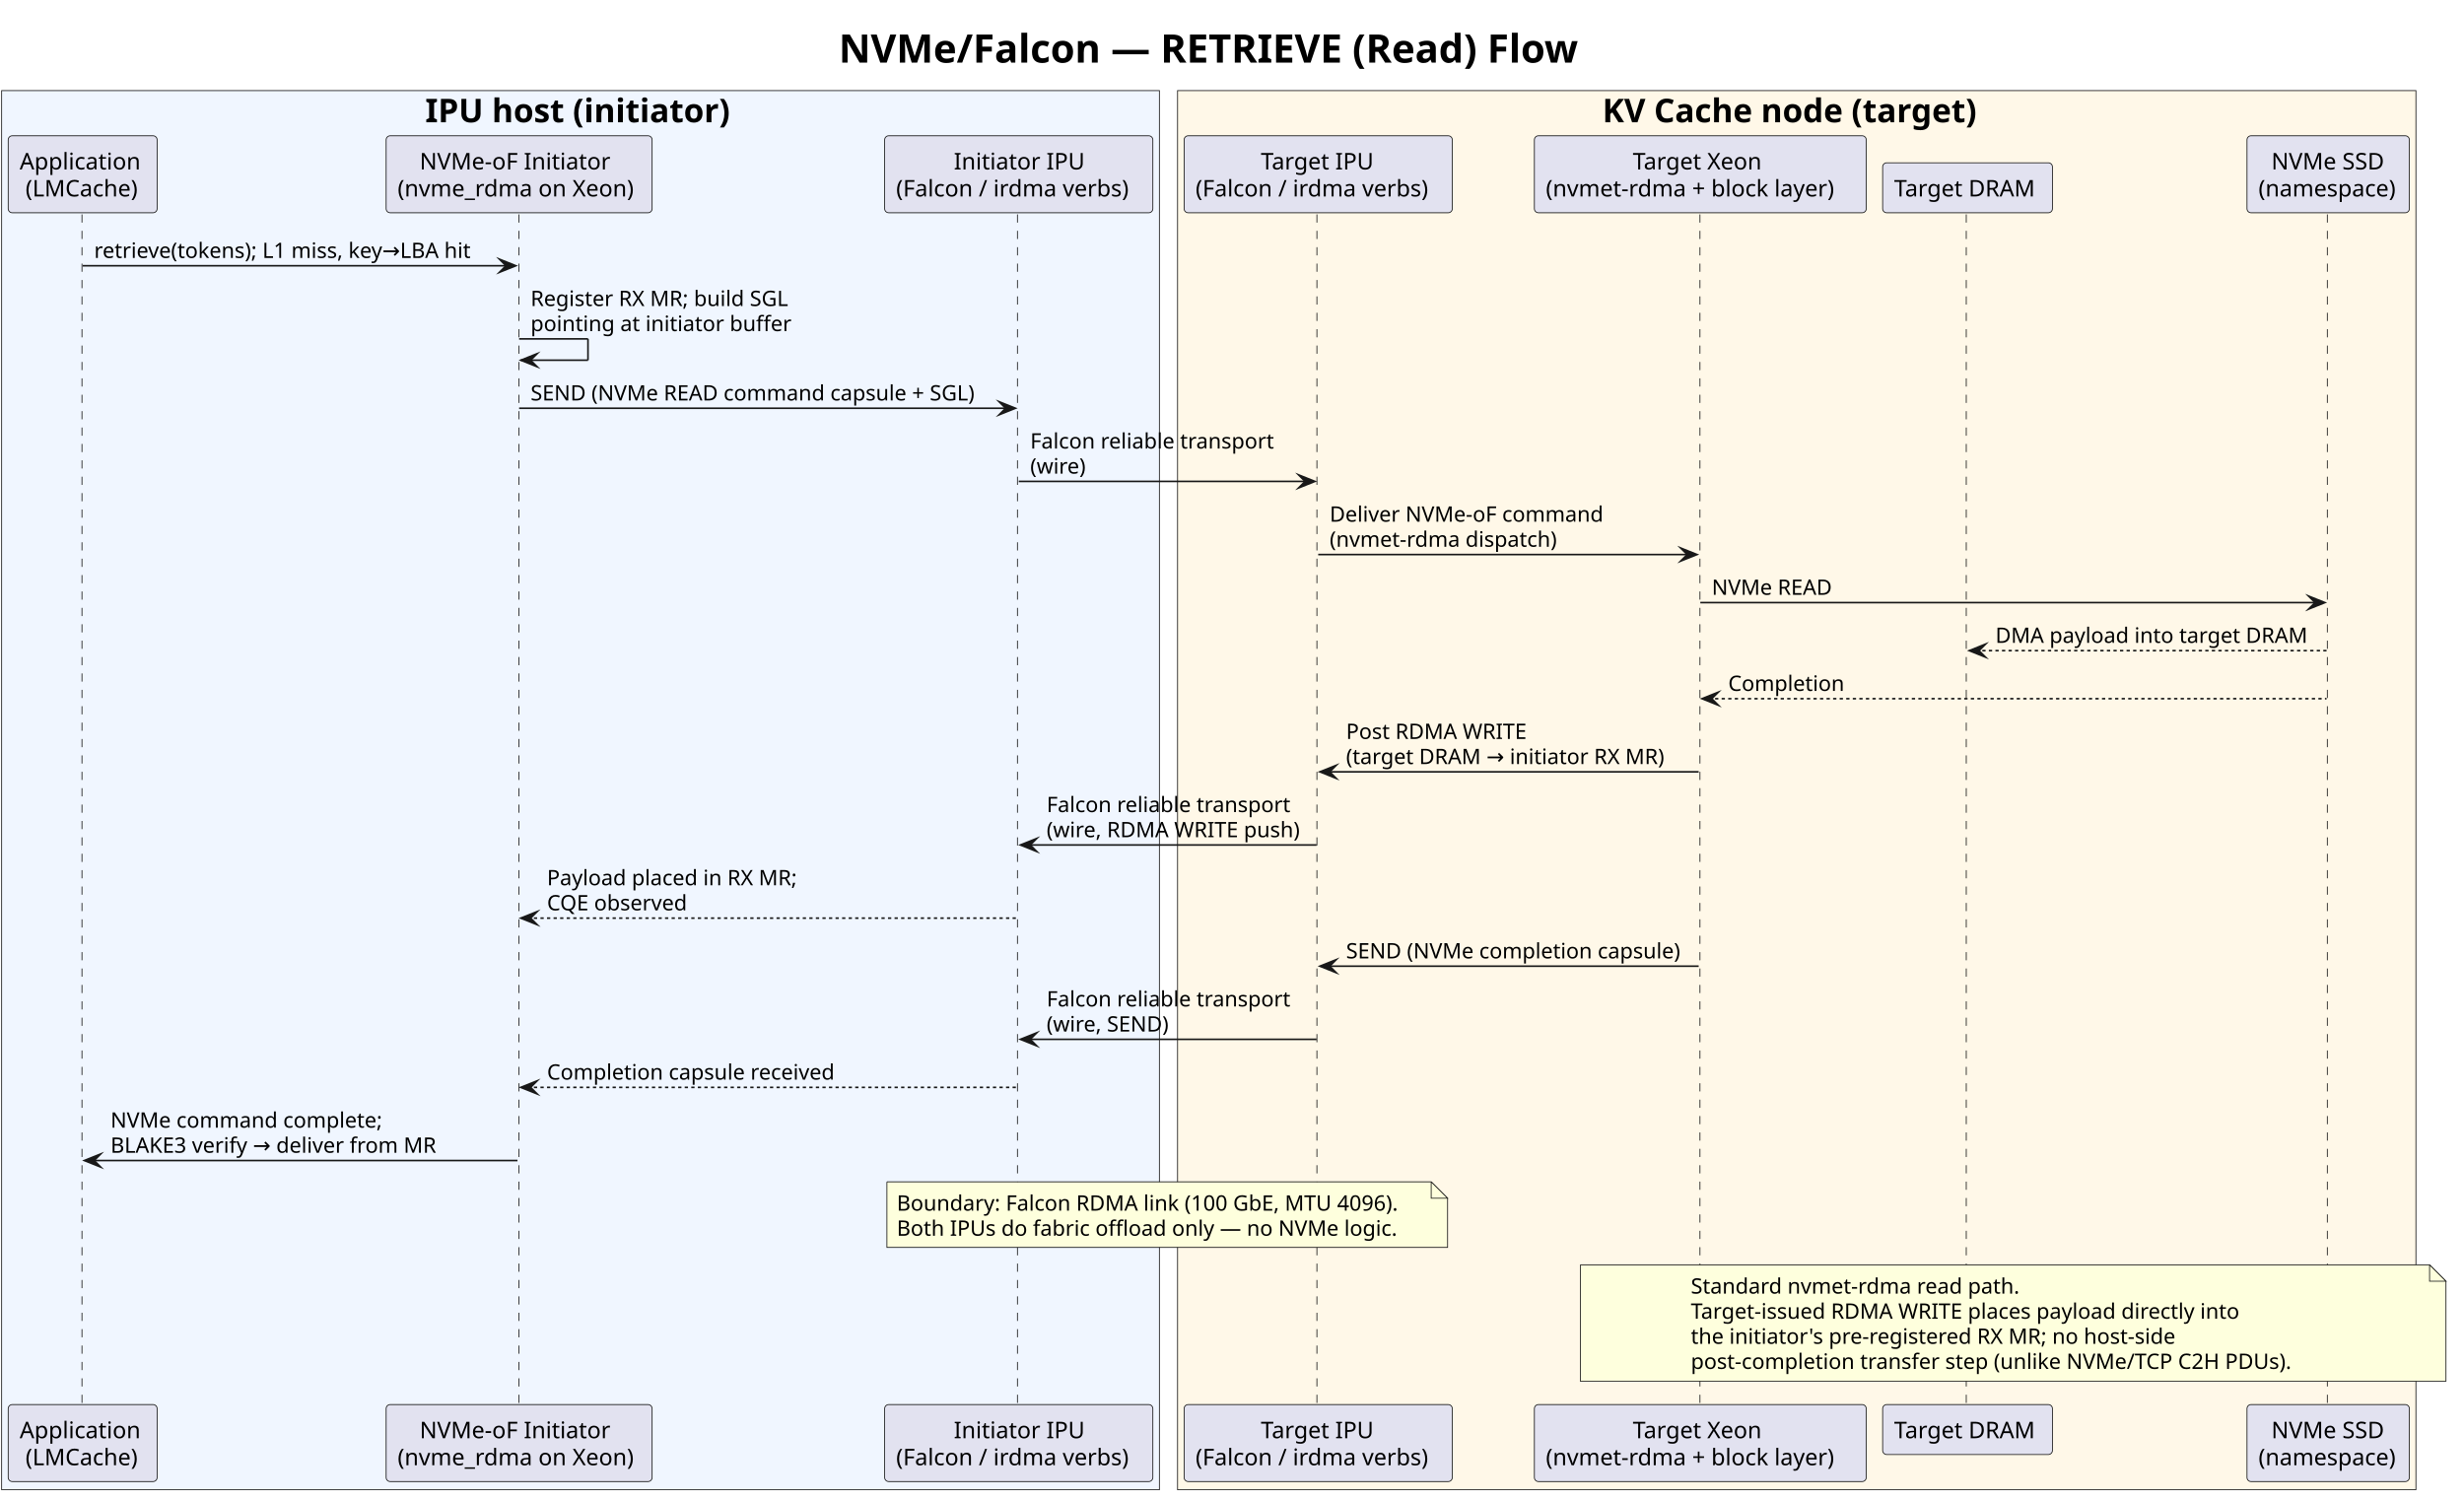
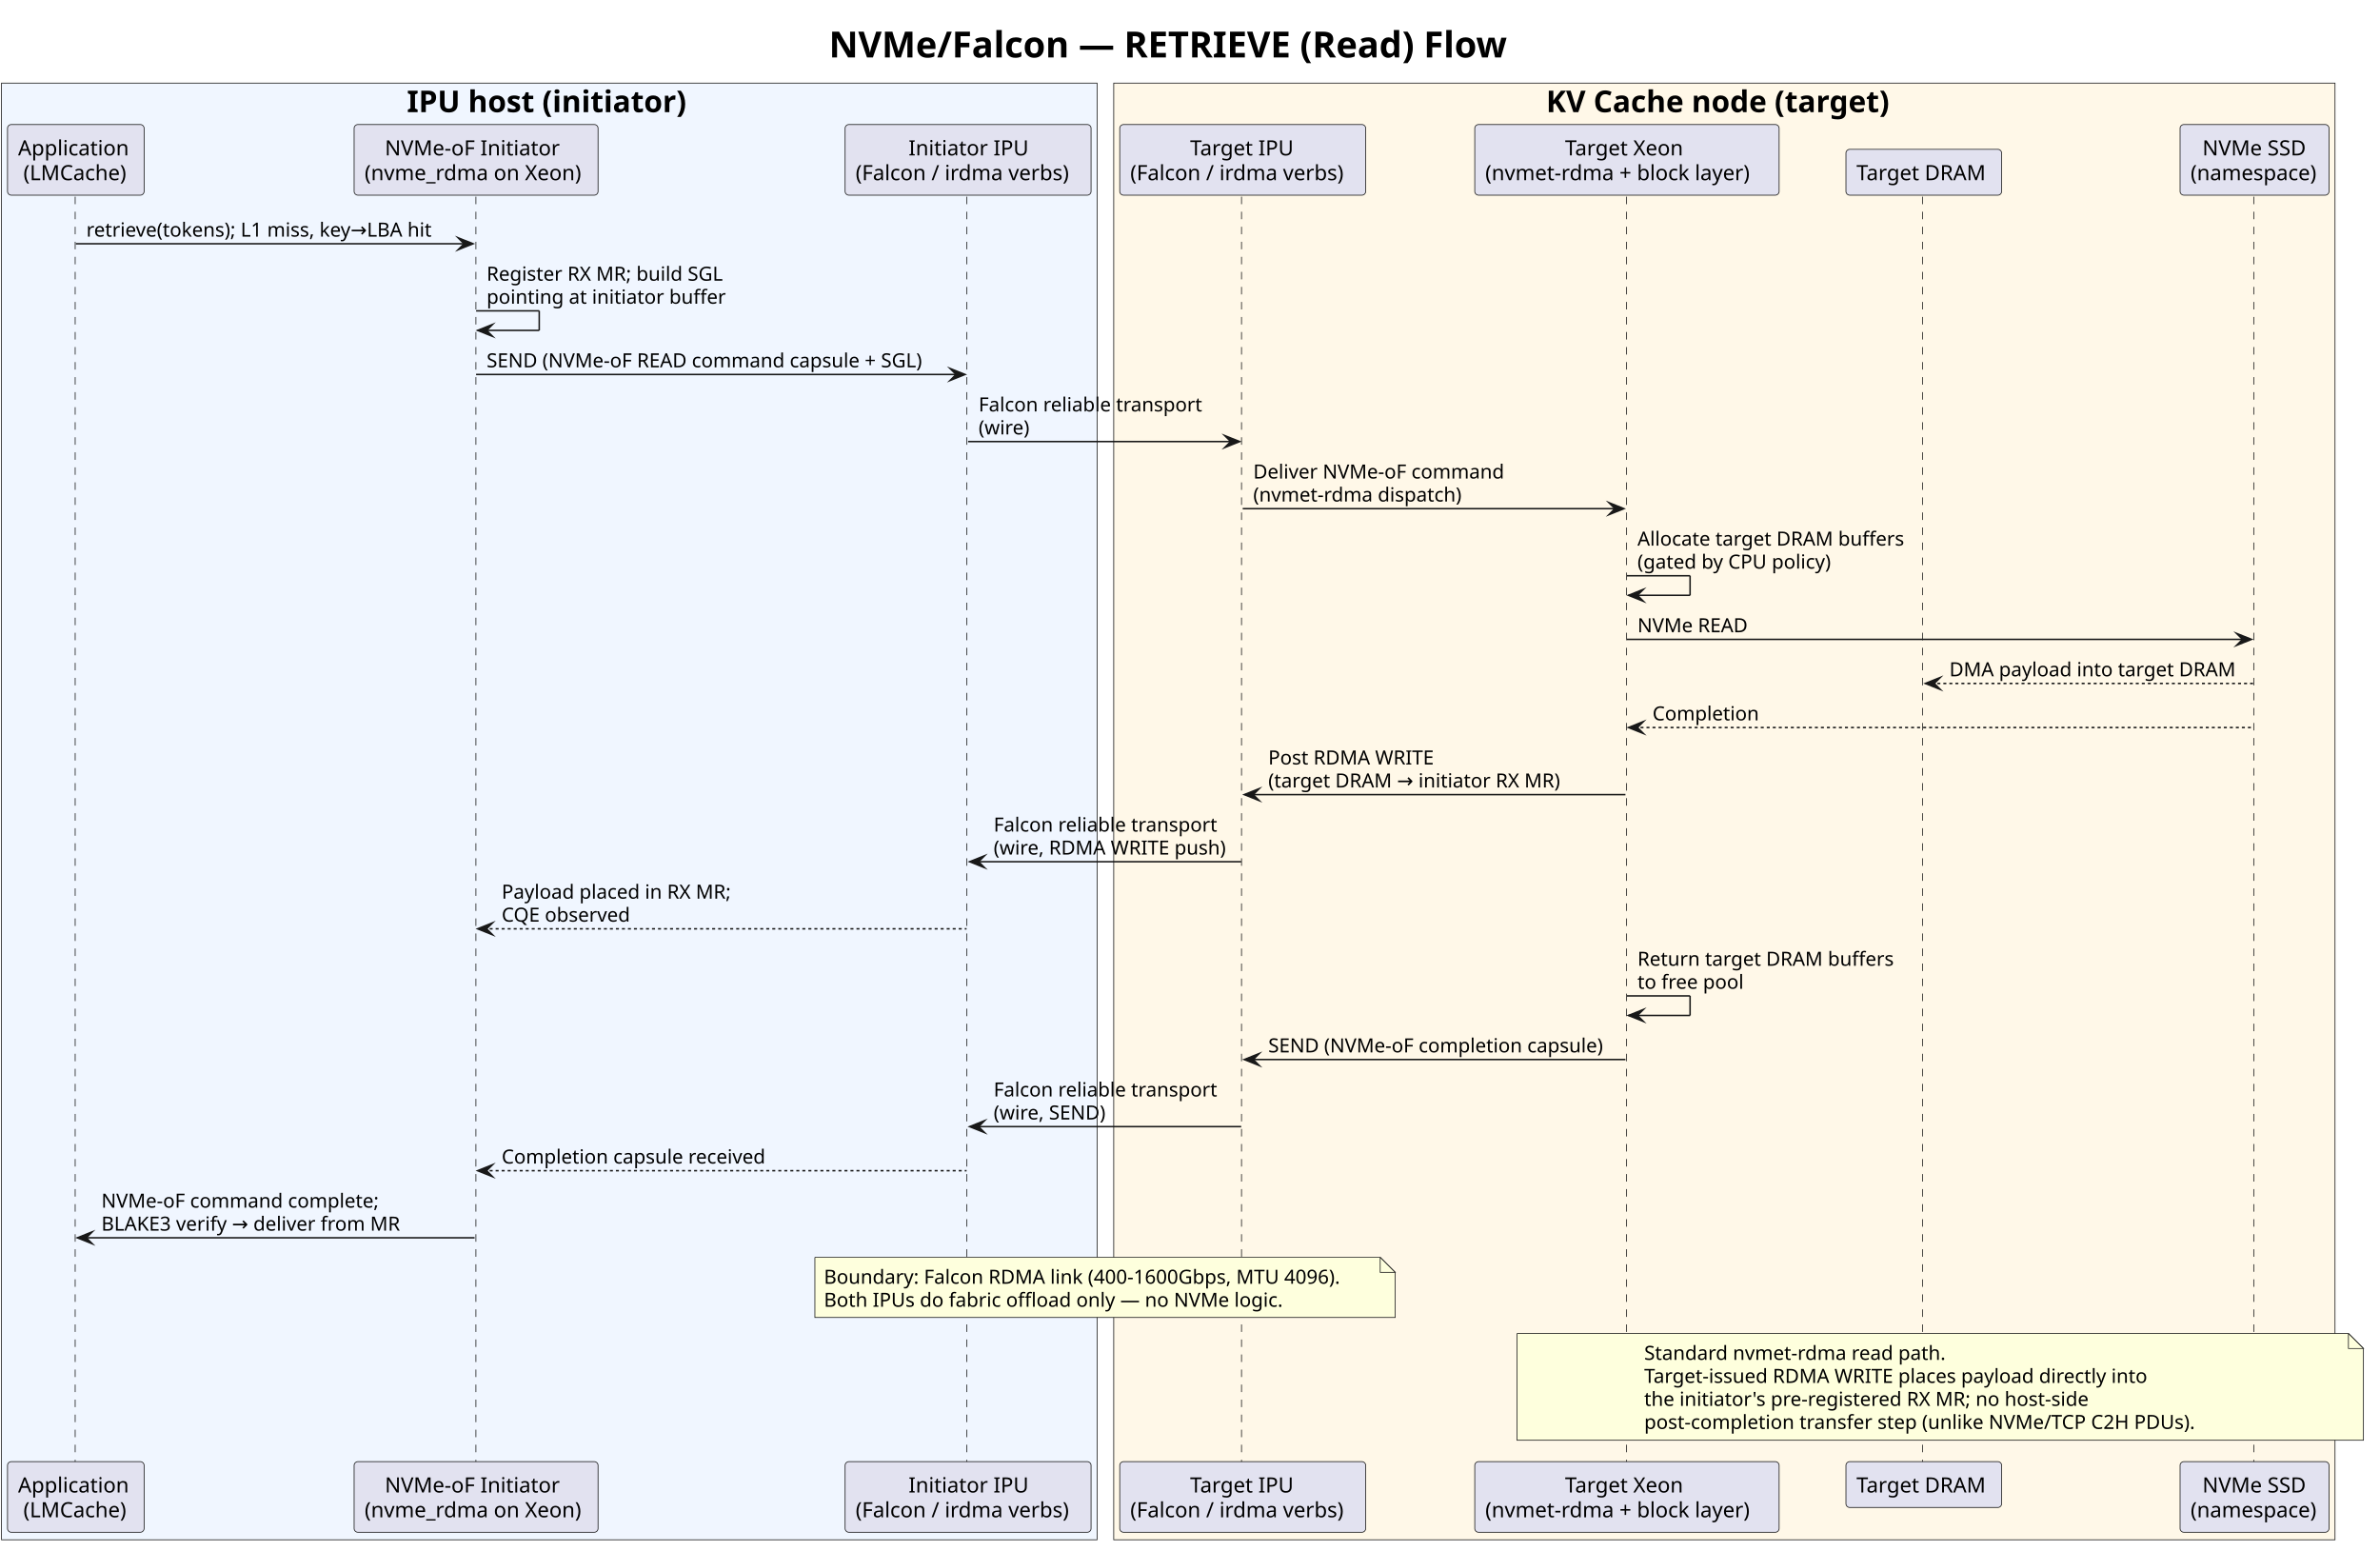
- <svg xmlns="http://www.w3.org/2000/svg" contentStyleType="text/css" data-diagram-type="SEQUENCE" height="915px" preserveAspectRatio="none" style="width:1503px;height:915px;background:#FFFFFF;" version="1.1" viewBox="0 0 1503 915" width="1503px" zoomAndPan="magnify">
+ <svg xmlns="http://www.w3.org/2000/svg" contentStyleType="text/css" data-diagram-type="SEQUENCE" height="1031px" preserveAspectRatio="none" style="width:1583px;height:1031px;background:#FFFFFF;" version="1.1" viewBox="0 0 1583 1031" width="1583px" zoomAndPan="magnify">
  <defs />
  <g>
    <g class="title" data-source-line="2">
-       <text fill="#000000" font-family="sans-serif" font-size="24" font-weight="700" lengthAdjust="spacing" textLength="473.519" x="511.604" y="38.203">NVMe/Falcon — RETRIEVE (Read) Flow</text>
-     </g>
-     <rect fill="#F0F6FF" height="853.514" style="stroke:#181818;stroke-width:0.5;" width="706.216" x="1" y="55.266" />
-     <text fill="#000000" font-family="sans-serif" font-size="20" font-weight="700" lengthAdjust="spacing" textLength="189.434" x="259.391" y="74.602">IPU host (initiator)</text>
-     <rect fill="#FFF8E8" height="853.514" style="stroke:#181818;stroke-width:0.5;" width="755.383" x="718.292" y="55.266" />
-     <text fill="#000000" font-family="sans-serif" font-size="20" font-weight="700" lengthAdjust="spacing" textLength="237.129" x="977.419" y="74.602">KV Cache node (target)</text>
+       <text fill="#000000" font-family="sans-serif" font-size="24" font-weight="700" lengthAdjust="spacing" textLength="473.519" x="551.327" y="38.203">NVMe/Falcon — RETRIEVE (Read) Flow</text>
+     </g>
+     <rect fill="#F0F6FF" height="968.756" style="stroke:#181818;stroke-width:0.5;" width="728.693" x="1" y="55.266" />
+     <text fill="#000000" font-family="sans-serif" font-size="20" font-weight="700" lengthAdjust="spacing" textLength="189.434" x="270.63" y="74.602">IPU host (initiator)</text>
+     <rect fill="#FFF8E8" height="968.756" style="stroke:#181818;stroke-width:0.5;" width="812.306" x="740.769" y="55.266" />
+     <text fill="#000000" font-family="sans-serif" font-size="20" font-weight="700" lengthAdjust="spacing" textLength="237.129" x="1028.357" y="74.602">KV Cache node (target)</text>
    <g class="participant-lifeline" data-entity-uid="part1" data-qualified-name="APP" data-source-line="6" id="part1-lifeline">
      <g>
-         <rect fill="#000000" fill-opacity="0" height="727.006" width="8" x="46.425" y="130.797" />
-         <line style="stroke:#181818;stroke-width:0.5;stroke-dasharray:5,5;" x1="50" x2="50" y1="130.797" y2="857.803" />
+         <rect fill="#000000" fill-opacity="0" height="842.248" width="8" x="46.425" y="130.797" />
+         <line style="stroke:#181818;stroke-width:0.5;stroke-dasharray:5,5;" x1="50" x2="50" y1="130.797" y2="973.045" />
      </g>
    </g>
    <g class="participant-lifeline" data-entity-uid="part2" data-qualified-name="INIT" data-source-line="7" id="part2-lifeline">
      <g>
-         <rect fill="#000000" fill-opacity="0" height="727.006" width="8" x="312.658" y="130.797" />
-         <line style="stroke:#181818;stroke-width:0.5;stroke-dasharray:5,5;" x1="316.532" x2="316.532" y1="130.797" y2="857.803" />
+         <rect fill="#000000" fill-opacity="0" height="842.248" width="8" x="312.658" y="130.797" />
+         <line style="stroke:#181818;stroke-width:0.5;stroke-dasharray:5,5;" x1="316.532" x2="316.532" y1="130.797" y2="973.045" />
      </g>
    </g>
    <g class="participant-lifeline" data-entity-uid="part3" data-qualified-name="IFAL" data-source-line="8" id="part3-lifeline">
      <g>
-         <rect fill="#000000" fill-opacity="0" height="727.006" width="8" x="617.421" y="130.797" />
-         <line style="stroke:#181818;stroke-width:0.5;stroke-dasharray:5,5;" x1="620.625" x2="620.625" y1="130.797" y2="857.803" />
+         <rect fill="#000000" fill-opacity="0" height="842.248" width="8" x="639.898" y="130.797" />
+         <line style="stroke:#181818;stroke-width:0.5;stroke-dasharray:5,5;" x1="643.102" x2="643.102" y1="130.797" y2="973.045" />
      </g>
    </g>
    <g class="participant-lifeline" data-entity-uid="part4" data-qualified-name="TFAL" data-source-line="13" id="part4-lifeline">
      <g>
-         <rect fill="#000000" fill-opacity="0" height="727.006" width="8" x="800.087" y="130.797" />
-         <line style="stroke:#181818;stroke-width:0.5;stroke-dasharray:5,5;" x1="803.292" x2="803.292" y1="130.797" y2="857.803" />
+         <rect fill="#000000" fill-opacity="0" height="842.248" width="8" x="822.564" y="130.797" />
+         <line style="stroke:#181818;stroke-width:0.5;stroke-dasharray:5,5;" x1="825.769" x2="825.769" y1="130.797" y2="973.045" />
      </g>
    </g>
    <g class="participant-lifeline" data-entity-uid="part5" data-qualified-name="CPU" data-source-line="14" id="part5-lifeline">
      <g>
-         <rect fill="#000000" fill-opacity="0" height="727.006" width="8" x="1033.166" y="130.797" />
-         <line style="stroke:#181818;stroke-width:0.5;stroke-dasharray:5,5;" x1="1036.946" x2="1036.946" y1="130.797" y2="857.803" />
+         <rect fill="#000000" fill-opacity="0" height="842.248" width="8" x="1078.12" y="130.797" />
+         <line style="stroke:#181818;stroke-width:0.5;stroke-dasharray:5,5;" x1="1081.9" x2="1081.9" y1="130.797" y2="973.045" />
      </g>
    </g>
    <g class="participant-lifeline" data-entity-uid="part6" data-qualified-name="TDDR" data-source-line="15" id="part6-lifeline">
      <g>
-         <rect fill="#000000" fill-opacity="0" height="727.006" width="8" x="1196.168" y="130.797" />
-         <line style="stroke:#181818;stroke-width:0.5;stroke-dasharray:5,5;" x1="1199.386" x2="1199.386" y1="130.797" y2="857.803" />
+         <rect fill="#000000" fill-opacity="0" height="842.248" width="8" x="1275.567" y="130.797" />
+         <line style="stroke:#181818;stroke-width:0.5;stroke-dasharray:5,5;" x1="1278.785" x2="1278.785" y1="130.797" y2="973.045" />
      </g>
    </g>
    <g class="participant-lifeline" data-entity-uid="part7" data-qualified-name="SSD" data-source-line="16" id="part7-lifeline">
      <g>
-         <rect fill="#000000" fill-opacity="0" height="727.006" width="8" x="1416.152" y="130.797" />
-         <line style="stroke:#181818;stroke-width:0.5;stroke-dasharray:5,5;" x1="1419.629" x2="1419.629" y1="130.797" y2="857.803" />
+         <rect fill="#000000" fill-opacity="0" height="842.248" width="8" x="1495.551" y="130.797" />
+         <line style="stroke:#181818;stroke-width:0.5;stroke-dasharray:5,5;" x1="1499.028" x2="1499.028" y1="130.797" y2="973.045" />
      </g>
    </g>
    <g class="participant participant-head" data-entity-uid="part1" data-qualified-name="APP" data-source-line="6" id="part1-head">
      <rect fill="#E2E2F0" height="46.977" rx="2.5" ry="2.5" style="stroke:#181818;stroke-width:0.5;" width="90.85" x="5" y="82.82" />
      <text fill="#000000" font-family="sans-serif" font-size="14" lengthAdjust="spacing" textLength="76.85" x="12" y="103.356">Application</text>
      <text fill="#000000" font-family="sans-serif" font-size="14" lengthAdjust="spacing" textLength="69.706" x="15.572" y="119.844">(LMCache)</text>
    </g>
    <g class="participant participant-tail" data-entity-uid="part1" data-qualified-name="APP" data-source-line="6" id="part1-tail">
-       <rect fill="#E2E2F0" height="46.977" rx="2.5" ry="2.5" style="stroke:#181818;stroke-width:0.5;" width="90.85" x="5" y="856.803" />
-       <text fill="#000000" font-family="sans-serif" font-size="14" lengthAdjust="spacing" textLength="76.85" x="12" y="877.338">Application</text>
-       <text fill="#000000" font-family="sans-serif" font-size="14" lengthAdjust="spacing" textLength="69.706" x="15.572" y="893.826">(LMCache)</text>
+       <rect fill="#E2E2F0" height="46.977" rx="2.5" ry="2.5" style="stroke:#181818;stroke-width:0.5;" width="90.85" x="5" y="972.045" />
+       <text fill="#000000" font-family="sans-serif" font-size="14" lengthAdjust="spacing" textLength="76.85" x="12" y="992.58">Application</text>
+       <text fill="#000000" font-family="sans-serif" font-size="14" lengthAdjust="spacing" textLength="69.706" x="15.572" y="1009.068">(LMCache)</text>
    </g>
    <g class="participant participant-head" data-entity-uid="part2" data-qualified-name="INIT" data-source-line="7" id="part2-head">
      <rect fill="#E2E2F0" height="46.977" rx="2.5" ry="2.5" style="stroke:#181818;stroke-width:0.5;" width="162.251" x="235.532" y="82.82" />
      <text fill="#000000" font-family="sans-serif" font-size="14" lengthAdjust="spacing" textLength="121.338" x="255.989" y="103.356">NVMe-oF Initiator</text>
      <text fill="#000000" font-family="sans-serif" font-size="14" lengthAdjust="spacing" textLength="148.251" x="242.532" y="119.844">(nvme_rdma on Xeon)</text>
    </g>
    <g class="participant participant-tail" data-entity-uid="part2" data-qualified-name="INIT" data-source-line="7" id="part2-tail">
-       <rect fill="#E2E2F0" height="46.977" rx="2.5" ry="2.5" style="stroke:#181818;stroke-width:0.5;" width="162.251" x="235.532" y="856.803" />
-       <text fill="#000000" font-family="sans-serif" font-size="14" lengthAdjust="spacing" textLength="121.338" x="255.989" y="877.338">NVMe-oF Initiator</text>
-       <text fill="#000000" font-family="sans-serif" font-size="14" lengthAdjust="spacing" textLength="148.251" x="242.532" y="893.826">(nvme_rdma on Xeon)</text>
+       <rect fill="#E2E2F0" height="46.977" rx="2.5" ry="2.5" style="stroke:#181818;stroke-width:0.5;" width="162.251" x="235.532" y="972.045" />
+       <text fill="#000000" font-family="sans-serif" font-size="14" lengthAdjust="spacing" textLength="121.338" x="255.989" y="992.58">NVMe-oF Initiator</text>
+       <text fill="#000000" font-family="sans-serif" font-size="14" lengthAdjust="spacing" textLength="148.251" x="242.532" y="1009.068">(nvme_rdma on Xeon)</text>
    </g>
    <g class="participant participant-head" data-entity-uid="part3" data-qualified-name="IFAL" data-source-line="8" id="part3-head">
-       <rect fill="#E2E2F0" height="46.977" rx="2.5" ry="2.5" style="stroke:#181818;stroke-width:0.5;" width="163.591" x="539.625" y="82.82" />
-       <text fill="#000000" font-family="sans-serif" font-size="14" lengthAdjust="spacing" textLength="79.249" x="581.796" y="103.356">Initiator IPU</text>
-       <text fill="#000000" font-family="sans-serif" font-size="14" lengthAdjust="spacing" textLength="149.591" x="546.625" y="119.844">(Falcon / irdma verbs)</text>
+       <rect fill="#E2E2F0" height="46.977" rx="2.5" ry="2.5" style="stroke:#181818;stroke-width:0.5;" width="163.591" x="562.102" y="82.82" />
+       <text fill="#000000" font-family="sans-serif" font-size="14" lengthAdjust="spacing" textLength="79.249" x="604.273" y="103.356">Initiator IPU</text>
+       <text fill="#000000" font-family="sans-serif" font-size="14" lengthAdjust="spacing" textLength="149.591" x="569.102" y="119.844">(Falcon / irdma verbs)</text>
    </g>
    <g class="participant participant-tail" data-entity-uid="part3" data-qualified-name="IFAL" data-source-line="8" id="part3-tail">
-       <rect fill="#E2E2F0" height="46.977" rx="2.5" ry="2.5" style="stroke:#181818;stroke-width:0.5;" width="163.591" x="539.625" y="856.803" />
-       <text fill="#000000" font-family="sans-serif" font-size="14" lengthAdjust="spacing" textLength="79.249" x="581.796" y="877.338">Initiator IPU</text>
-       <text fill="#000000" font-family="sans-serif" font-size="14" lengthAdjust="spacing" textLength="149.591" x="546.625" y="893.826">(Falcon / irdma verbs)</text>
+       <rect fill="#E2E2F0" height="46.977" rx="2.5" ry="2.5" style="stroke:#181818;stroke-width:0.5;" width="163.591" x="562.102" y="972.045" />
+       <text fill="#000000" font-family="sans-serif" font-size="14" lengthAdjust="spacing" textLength="79.249" x="604.273" y="992.58">Initiator IPU</text>
+       <text fill="#000000" font-family="sans-serif" font-size="14" lengthAdjust="spacing" textLength="149.591" x="569.102" y="1009.068">(Falcon / irdma verbs)</text>
    </g>
    <g class="participant participant-head" data-entity-uid="part4" data-qualified-name="TFAL" data-source-line="13" id="part4-head">
-       <rect fill="#E2E2F0" height="46.977" rx="2.5" ry="2.5" style="stroke:#181818;stroke-width:0.5;" width="163.591" x="722.292" y="82.82" />
-       <text fill="#000000" font-family="sans-serif" font-size="14" lengthAdjust="spacing" textLength="69.98" x="769.097" y="103.356">Target IPU</text>
-       <text fill="#000000" font-family="sans-serif" font-size="14" lengthAdjust="spacing" textLength="149.591" x="729.292" y="119.844">(Falcon / irdma verbs)</text>
+       <rect fill="#E2E2F0" height="46.977" rx="2.5" ry="2.5" style="stroke:#181818;stroke-width:0.5;" width="163.591" x="744.769" y="82.82" />
+       <text fill="#000000" font-family="sans-serif" font-size="14" lengthAdjust="spacing" textLength="69.98" x="791.574" y="103.356">Target IPU</text>
+       <text fill="#000000" font-family="sans-serif" font-size="14" lengthAdjust="spacing" textLength="149.591" x="751.769" y="119.844">(Falcon / irdma verbs)</text>
    </g>
    <g class="participant participant-tail" data-entity-uid="part4" data-qualified-name="TFAL" data-source-line="13" id="part4-tail">
-       <rect fill="#E2E2F0" height="46.977" rx="2.5" ry="2.5" style="stroke:#181818;stroke-width:0.5;" width="163.591" x="722.292" y="856.803" />
-       <text fill="#000000" font-family="sans-serif" font-size="14" lengthAdjust="spacing" textLength="69.98" x="769.097" y="877.338">Target IPU</text>
-       <text fill="#000000" font-family="sans-serif" font-size="14" lengthAdjust="spacing" textLength="149.591" x="729.292" y="893.826">(Falcon / irdma verbs)</text>
+       <rect fill="#E2E2F0" height="46.977" rx="2.5" ry="2.5" style="stroke:#181818;stroke-width:0.5;" width="163.591" x="744.769" y="972.045" />
+       <text fill="#000000" font-family="sans-serif" font-size="14" lengthAdjust="spacing" textLength="69.98" x="791.574" y="992.58">Target IPU</text>
+       <text fill="#000000" font-family="sans-serif" font-size="14" lengthAdjust="spacing" textLength="149.591" x="751.769" y="1009.068">(Falcon / irdma verbs)</text>
    </g>
    <g class="participant participant-head" data-entity-uid="part5" data-qualified-name="CPU" data-source-line="14" id="part5-head">
-       <rect fill="#E2E2F0" height="46.977" rx="2.5" ry="2.5" style="stroke:#181818;stroke-width:0.5;" width="202.44" x="935.946" y="82.82" />
-       <text fill="#000000" font-family="sans-serif" font-size="14" lengthAdjust="spacing" textLength="82.359" x="995.986" y="103.356">Target Xeon</text>
-       <text fill="#000000" font-family="sans-serif" font-size="14" lengthAdjust="spacing" textLength="188.44" x="942.946" y="119.844">(nvmet-rdma + block layer)</text>
+       <rect fill="#E2E2F0" height="46.977" rx="2.5" ry="2.5" style="stroke:#181818;stroke-width:0.5;" width="202.44" x="980.9" y="82.82" />
+       <text fill="#000000" font-family="sans-serif" font-size="14" lengthAdjust="spacing" textLength="82.359" x="1040.94" y="103.356">Target Xeon</text>
+       <text fill="#000000" font-family="sans-serif" font-size="14" lengthAdjust="spacing" textLength="188.44" x="987.9" y="119.844">(nvmet-rdma + block layer)</text>
    </g>
    <g class="participant participant-tail" data-entity-uid="part5" data-qualified-name="CPU" data-source-line="14" id="part5-tail">
-       <rect fill="#E2E2F0" height="46.977" rx="2.5" ry="2.5" style="stroke:#181818;stroke-width:0.5;" width="202.44" x="935.946" y="856.803" />
-       <text fill="#000000" font-family="sans-serif" font-size="14" lengthAdjust="spacing" textLength="82.359" x="995.986" y="877.338">Target Xeon</text>
-       <text fill="#000000" font-family="sans-serif" font-size="14" lengthAdjust="spacing" textLength="188.44" x="942.946" y="893.826">(nvmet-rdma + block layer)</text>
+       <rect fill="#E2E2F0" height="46.977" rx="2.5" ry="2.5" style="stroke:#181818;stroke-width:0.5;" width="202.44" x="980.9" y="972.045" />
+       <text fill="#000000" font-family="sans-serif" font-size="14" lengthAdjust="spacing" textLength="82.359" x="1040.94" y="992.58">Target Xeon</text>
+       <text fill="#000000" font-family="sans-serif" font-size="14" lengthAdjust="spacing" textLength="188.44" x="987.9" y="1009.068">(nvmet-rdma + block layer)</text>
    </g>
    <g class="participant participant-head" data-entity-uid="part6" data-qualified-name="TDDR" data-source-line="15" id="part6-head">
-       <rect fill="#E2E2F0" height="30.488" rx="2.5" ry="2.5" style="stroke:#181818;stroke-width:0.5;" width="103.564" x="1148.386" y="99.309" />
-       <text fill="#000000" font-family="sans-serif" font-size="14" lengthAdjust="spacing" textLength="89.564" x="1155.386" y="119.844">Target DRAM</text>
+       <rect fill="#E2E2F0" height="30.488" rx="2.5" ry="2.5" style="stroke:#181818;stroke-width:0.5;" width="103.564" x="1227.785" y="99.309" />
+       <text fill="#000000" font-family="sans-serif" font-size="14" lengthAdjust="spacing" textLength="89.564" x="1234.785" y="119.844">Target DRAM</text>
    </g>
    <g class="participant participant-tail" data-entity-uid="part6" data-qualified-name="TDDR" data-source-line="15" id="part6-tail">
-       <rect fill="#E2E2F0" height="30.488" rx="2.5" ry="2.5" style="stroke:#181818;stroke-width:0.5;" width="103.564" x="1148.386" y="856.803" />
-       <text fill="#000000" font-family="sans-serif" font-size="14" lengthAdjust="spacing" textLength="89.564" x="1155.386" y="877.338">Target DRAM</text>
+       <rect fill="#E2E2F0" height="30.488" rx="2.5" ry="2.5" style="stroke:#181818;stroke-width:0.5;" width="103.564" x="1227.785" y="972.045" />
+       <text fill="#000000" font-family="sans-serif" font-size="14" lengthAdjust="spacing" textLength="89.564" x="1234.785" y="992.58">Target DRAM</text>
    </g>
    <g class="participant participant-head" data-entity-uid="part7" data-qualified-name="SSD" data-source-line="16" id="part7-head">
-       <rect fill="#E2E2F0" height="46.977" rx="2.5" ry="2.5" style="stroke:#181818;stroke-width:0.5;" width="99.046" x="1370.629" y="82.82" />
-       <text fill="#000000" font-family="sans-serif" font-size="14" lengthAdjust="spacing" textLength="69.351" x="1385.477" y="103.356">NVMe SSD</text>
-       <text fill="#000000" font-family="sans-serif" font-size="14" lengthAdjust="spacing" textLength="85.046" x="1377.629" y="119.844">(namespace)</text>
+       <rect fill="#E2E2F0" height="46.977" rx="2.5" ry="2.5" style="stroke:#181818;stroke-width:0.5;" width="99.046" x="1450.028" y="82.82" />
+       <text fill="#000000" font-family="sans-serif" font-size="14" lengthAdjust="spacing" textLength="69.351" x="1464.876" y="103.356">NVMe SSD</text>
+       <text fill="#000000" font-family="sans-serif" font-size="14" lengthAdjust="spacing" textLength="85.046" x="1457.028" y="119.844">(namespace)</text>
    </g>
    <g class="participant participant-tail" data-entity-uid="part7" data-qualified-name="SSD" data-source-line="16" id="part7-tail">
-       <rect fill="#E2E2F0" height="46.977" rx="2.5" ry="2.5" style="stroke:#181818;stroke-width:0.5;" width="99.046" x="1370.629" y="856.803" />
-       <text fill="#000000" font-family="sans-serif" font-size="14" lengthAdjust="spacing" textLength="69.351" x="1385.477" y="877.338">NVMe SSD</text>
-       <text fill="#000000" font-family="sans-serif" font-size="14" lengthAdjust="spacing" textLength="85.046" x="1377.629" y="893.826">(namespace)</text>
+       <rect fill="#E2E2F0" height="46.977" rx="2.5" ry="2.5" style="stroke:#181818;stroke-width:0.5;" width="99.046" x="1450.028" y="972.045" />
+       <text fill="#000000" font-family="sans-serif" font-size="14" lengthAdjust="spacing" textLength="69.351" x="1464.876" y="992.58">NVMe SSD</text>
+       <text fill="#000000" font-family="sans-serif" font-size="14" lengthAdjust="spacing" textLength="85.046" x="1457.028" y="1009.068">(namespace)</text>
    </g>
    <g class="message" data-entity-1="part1" data-entity-2="part2" data-source-line="19" id="msg1">
      <polygon fill="#181818" points="304.658,158.107,314.658,162.107,304.658,166.107,308.658,162.107" style="stroke:#181818;stroke-width:1;stroke-linejoin:miter;stroke-miterlimit:10;" />
      <line style="stroke:#181818;stroke-width:1;" x1="50.425" x2="310.658" y1="162.107" y2="162.107" />
      <text fill="#000000" font-family="sans-serif" font-size="13" lengthAdjust="spacing" textLength="242.233" x="57.425" y="157.365">retrieve(tokens); L1 miss, key→LBA hit</text>
    </g>
    <g class="message" data-entity-1="part2" data-entity-2="part2" data-source-line="20" id="msg2">
      <line style="stroke:#181818;stroke-width:1;" x1="316.658" x2="358.658" y1="206.728" y2="206.728" />
      <line style="stroke:#181818;stroke-width:1;" x1="358.658" x2="358.658" y1="206.728" y2="219.728" />
      <line style="stroke:#181818;stroke-width:1;" x1="317.658" x2="358.658" y1="219.728" y2="219.728" />
      <polygon fill="#181818" points="327.658,215.728,317.658,219.728,327.658,223.728,323.658,219.728" style="stroke:#181818;stroke-width:1;stroke-linejoin:miter;stroke-miterlimit:10;" />
      <text fill="#000000" font-family="sans-serif" font-size="13" lengthAdjust="spacing" textLength="162.995" x="323.658" y="186.676">Register RX MR; build SGL</text>
      <text fill="#000000" font-family="sans-serif" font-size="13" lengthAdjust="spacing" textLength="165.09" x="323.658" y="201.986">pointing at initiator buffer</text>
    </g>
    <g class="message" data-entity-1="part2" data-entity-2="part3" data-source-line="21" id="msg3">
-       <polygon fill="#181818" points="609.421,245.039,619.421,249.039,609.421,253.039,613.421,249.039" style="stroke:#181818;stroke-width:1;stroke-linejoin:miter;stroke-miterlimit:10;" />
-       <line style="stroke:#181818;stroke-width:1;" x1="316.658" x2="615.421" y1="249.039" y2="249.039" />
-       <text fill="#000000" font-family="sans-serif" font-size="13" lengthAdjust="spacing" textLength="280.763" x="323.658" y="244.297">SEND (NVMe READ command capsule + SGL)</text>
+       <polygon fill="#181818" points="631.898,245.039,641.898,249.039,631.898,253.039,635.898,249.039" style="stroke:#181818;stroke-width:1;stroke-linejoin:miter;stroke-miterlimit:10;" />
+       <line style="stroke:#181818;stroke-width:1;" x1="316.658" x2="637.898" y1="249.039" y2="249.039" />
+       <text fill="#000000" font-family="sans-serif" font-size="13" lengthAdjust="spacing" textLength="303.24" x="323.658" y="244.297">SEND (NVMe-oF READ command capsule + SGL)</text>
    </g>
    <g class="message" data-entity-1="part3" data-entity-2="part4" data-source-line="22" id="msg4">
-       <polygon fill="#181818" points="792.087,289.66,802.087,293.66,792.087,297.66,796.087,293.66" style="stroke:#181818;stroke-width:1;stroke-linejoin:miter;stroke-miterlimit:10;" />
-       <line style="stroke:#181818;stroke-width:1;" x1="621.421" x2="798.087" y1="293.66" y2="293.66" />
-       <text fill="#000000" font-family="sans-serif" font-size="13" lengthAdjust="spacing" textLength="153.69" x="628.421" y="273.607">Falcon reliable transport</text>
-       <text fill="#000000" font-family="sans-serif" font-size="13" lengthAdjust="spacing" textLength="34.791" x="628.421" y="288.918">(wire)</text>
+       <polygon fill="#181818" points="814.564,289.66,824.564,293.66,814.564,297.66,818.564,293.66" style="stroke:#181818;stroke-width:1;stroke-linejoin:miter;stroke-miterlimit:10;" />
+       <line style="stroke:#181818;stroke-width:1;" x1="643.898" x2="820.564" y1="293.66" y2="293.66" />
+       <text fill="#000000" font-family="sans-serif" font-size="13" lengthAdjust="spacing" textLength="153.69" x="650.898" y="273.607">Falcon reliable transport</text>
+       <text fill="#000000" font-family="sans-serif" font-size="13" lengthAdjust="spacing" textLength="34.791" x="650.898" y="288.918">(wire)</text>
    </g>
    <g class="message" data-entity-1="part4" data-entity-2="part5" data-source-line="23" id="msg5">
-       <polygon fill="#181818" points="1025.166,334.281,1035.166,338.281,1025.166,342.281,1029.166,338.281" style="stroke:#181818;stroke-width:1;stroke-linejoin:miter;stroke-miterlimit:10;" />
-       <line style="stroke:#181818;stroke-width:1;" x1="804.087" x2="1031.166" y1="338.281" y2="338.281" />
-       <text fill="#000000" font-family="sans-serif" font-size="13" lengthAdjust="spacing" textLength="173.38" x="811.087" y="318.228">Deliver NVMe-oF command</text>
-       <text fill="#000000" font-family="sans-serif" font-size="13" lengthAdjust="spacing" textLength="145.463" x="811.087" y="333.539">(nvmet-rdma dispatch)</text>
-     </g>
-     <g class="message" data-entity-1="part5" data-entity-2="part7" data-source-line="25" id="msg6">
-       <polygon fill="#181818" points="1408.152,363.592,1418.152,367.592,1408.152,371.592,1412.152,367.592" style="stroke:#181818;stroke-width:1;stroke-linejoin:miter;stroke-miterlimit:10;" />
-       <line style="stroke:#181818;stroke-width:1;" x1="1037.166" x2="1414.152" y1="367.592" y2="367.592" />
-       <text fill="#000000" font-family="sans-serif" font-size="13" lengthAdjust="spacing" textLength="74.629" x="1044.166" y="362.85">NVMe READ</text>
-     </g>
-     <g class="message" data-entity-1="part7" data-entity-2="part6" data-source-line="26" id="msg7">
-       <polygon fill="#181818" points="1211.168,392.902,1201.168,396.902,1211.168,400.902,1207.168,396.902" style="stroke:#181818;stroke-width:1;stroke-linejoin:miter;stroke-miterlimit:10;" />
-       <line style="stroke:#181818;stroke-width:1;stroke-dasharray:2,2;" x1="1205.168" x2="1419.152" y1="396.902" y2="396.902" />
-       <text fill="#000000" font-family="sans-serif" font-size="13" lengthAdjust="spacing" textLength="195.984" x="1217.168" y="392.16">DMA payload into target DRAM</text>
-     </g>
-     <g class="message" data-entity-1="part7" data-entity-2="part5" data-source-line="27" id="msg8">
-       <polygon fill="#181818" points="1048.166,422.213,1038.166,426.213,1048.166,430.213,1044.166,426.213" style="stroke:#181818;stroke-width:1;stroke-linejoin:miter;stroke-miterlimit:10;" />
-       <line style="stroke:#181818;stroke-width:1;stroke-dasharray:2,2;" x1="1042.166" x2="1419.152" y1="426.213" y2="426.213" />
-       <text fill="#000000" font-family="sans-serif" font-size="13" lengthAdjust="spacing" textLength="72.973" x="1054.166" y="421.471">Completion</text>
-     </g>
-     <g class="message" data-entity-1="part5" data-entity-2="part4" data-source-line="29" id="msg9">
-       <polygon fill="#181818" points="815.087,466.834,805.087,470.834,815.087,474.834,811.087,470.834" style="stroke:#181818;stroke-width:1;stroke-linejoin:miter;stroke-miterlimit:10;" />
-       <line style="stroke:#181818;stroke-width:1;" x1="809.087" x2="1036.166" y1="470.834" y2="470.834" />
-       <text fill="#000000" font-family="sans-serif" font-size="13" lengthAdjust="spacing" textLength="111.363" x="821.087" y="450.781">Post RDMA WRITE</text>
-       <text fill="#000000" font-family="sans-serif" font-size="13" lengthAdjust="spacing" textLength="203.042" x="821.087" y="466.092">(target DRAM → initiator RX MR)</text>
-     </g>
-     <g class="message" data-entity-1="part4" data-entity-2="part3" data-source-line="30" id="msg10">
-       <polygon fill="#181818" points="632.421,511.455,622.421,515.455,632.421,519.455,628.421,515.455" style="stroke:#181818;stroke-width:1;stroke-linejoin:miter;stroke-miterlimit:10;" />
-       <line style="stroke:#181818;stroke-width:1;" x1="626.421" x2="803.087" y1="515.455" y2="515.455" />
-       <text fill="#000000" font-family="sans-serif" font-size="13" lengthAdjust="spacing" textLength="153.69" x="638.421" y="495.402">Falcon reliable transport</text>
-       <text fill="#000000" font-family="sans-serif" font-size="13" lengthAdjust="spacing" textLength="158.666" x="638.421" y="510.713">(wire, RDMA WRITE push)</text>
-     </g>
-     <g class="message" data-entity-1="part3" data-entity-2="part2" data-source-line="31" id="msg11">
-       <polygon fill="#181818" points="327.658,556.076,317.658,560.076,327.658,564.076,323.658,560.076" style="stroke:#181818;stroke-width:1;stroke-linejoin:miter;stroke-miterlimit:10;" />
-       <line style="stroke:#181818;stroke-width:1;stroke-dasharray:2,2;" x1="321.658" x2="620.421" y1="560.076" y2="560.076" />
-       <text fill="#000000" font-family="sans-serif" font-size="13" lengthAdjust="spacing" textLength="157.631" x="333.658" y="540.023">Payload placed in RX MR;</text>
-       <text fill="#000000" font-family="sans-serif" font-size="13" lengthAdjust="spacing" textLength="87.763" x="333.658" y="555.334">CQE observed</text>
-     </g>
-     <g class="message" data-entity-1="part5" data-entity-2="part4" data-source-line="33" id="msg12">
-       <polygon fill="#181818" points="815.087,585.387,805.087,589.387,815.087,593.387,811.087,589.387" style="stroke:#181818;stroke-width:1;stroke-linejoin:miter;stroke-miterlimit:10;" />
-       <line style="stroke:#181818;stroke-width:1;" x1="809.087" x2="1036.166" y1="589.387" y2="589.387" />
-       <text fill="#000000" font-family="sans-serif" font-size="13" lengthAdjust="spacing" textLength="209.079" x="821.087" y="584.644">SEND (NVMe completion capsule)</text>
-     </g>
-     <g class="message" data-entity-1="part4" data-entity-2="part3" data-source-line="34" id="msg13">
-       <polygon fill="#181818" points="632.421,630.008,622.421,634.008,632.421,638.008,628.421,634.008" style="stroke:#181818;stroke-width:1;stroke-linejoin:miter;stroke-miterlimit:10;" />
-       <line style="stroke:#181818;stroke-width:1;" x1="626.421" x2="803.087" y1="634.008" y2="634.008" />
-       <text fill="#000000" font-family="sans-serif" font-size="13" lengthAdjust="spacing" textLength="153.69" x="638.421" y="613.955">Falcon reliable transport</text>
-       <text fill="#000000" font-family="sans-serif" font-size="13" lengthAdjust="spacing" textLength="76.407" x="638.421" y="629.266">(wire, SEND)</text>
-     </g>
-     <g class="message" data-entity-1="part3" data-entity-2="part2" data-source-line="35" id="msg14">
-       <polygon fill="#181818" points="327.658,659.318,317.658,663.318,327.658,667.318,323.658,663.318" style="stroke:#181818;stroke-width:1;stroke-linejoin:miter;stroke-miterlimit:10;" />
-       <line style="stroke:#181818;stroke-width:1;stroke-dasharray:2,2;" x1="321.658" x2="620.421" y1="663.318" y2="663.318" />
-       <text fill="#000000" font-family="sans-serif" font-size="13" lengthAdjust="spacing" textLength="181.289" x="333.658" y="658.576">Completion capsule received</text>
-     </g>
-     <g class="message" data-entity-1="part2" data-entity-2="part1" data-source-line="37" id="msg15">
-       <polygon fill="#181818" points="61.425,703.939,51.425,707.939,61.425,711.939,57.425,707.939" style="stroke:#181818;stroke-width:1;stroke-linejoin:miter;stroke-miterlimit:10;" />
-       <line style="stroke:#181818;stroke-width:1;" x1="55.425" x2="315.658" y1="707.939" y2="707.939" />
-       <text fill="#000000" font-family="sans-serif" font-size="13" lengthAdjust="spacing" textLength="169.298" x="67.425" y="687.887">NVMe command complete;</text>
-       <text fill="#000000" font-family="sans-serif" font-size="13" lengthAdjust="spacing" textLength="207.188" x="67.425" y="703.197">BLAKE3 verify → deliver from MR</text>
-     </g>
-     <path d="M541,720.939 L541,760.939 L883,760.939 L883,730.939 L873,720.939 L541,720.939" fill="#FEFFDD" style="stroke:#181818;stroke-width:0.5;" />
-     <path d="M873,720.939 L873,730.939 L883,730.939 L873,720.939" fill="#FEFFDD" style="stroke:#181818;stroke-width:0.5;" />
-     <text fill="#000000" font-family="sans-serif" font-size="13" lengthAdjust="spacing" textLength="321.172" x="547" y="738.508">Boundary: Falcon RDMA link (100 GbE, MTU 4096).</text>
-     <text fill="#000000" font-family="sans-serif" font-size="13" lengthAdjust="spacing" textLength="315.25" x="547" y="753.818">Both IPUs do fabric offload only — no NVMe logic.</text>
-     <path d="M964,771.561 L964,842.561 L1492,842.561 L1492,781.561 L1482,771.561 L964,771.561" fill="#FEFFDD" style="stroke:#181818;stroke-width:0.5;" />
-     <path d="M1482,771.561 L1482,781.561 L1492,781.561 L1482,771.561" fill="#FEFFDD" style="stroke:#181818;stroke-width:0.5;" />
-     <text fill="#000000" font-family="sans-serif" font-size="13" lengthAdjust="spacing" textLength="208.019" x="1031.388" y="789.129">Standard nvmet-rdma read path.</text>
-     <text fill="#000000" font-family="sans-serif" font-size="13" lengthAdjust="spacing" textLength="350.264" x="1031.388" y="804.439">Target-issued RDMA WRITE places payload directly into</text>
-     <text fill="#000000" font-family="sans-serif" font-size="13" lengthAdjust="spacing" textLength="312.99" x="1031.388" y="819.75">the initiator's pre-registered RX MR; no host-side</text>
-     <text fill="#000000" font-family="sans-serif" font-size="13" lengthAdjust="spacing" textLength="384.954" x="1031.388" y="835.061">post-completion transfer step (unlike NVMe/TCP C2H PDUs).</text>
+       <polygon fill="#181818" points="1070.12,334.281,1080.12,338.281,1070.12,342.281,1074.12,338.281" style="stroke:#181818;stroke-width:1;stroke-linejoin:miter;stroke-miterlimit:10;" />
+       <line style="stroke:#181818;stroke-width:1;" x1="826.564" x2="1076.12" y1="338.281" y2="338.281" />
+       <text fill="#000000" font-family="sans-serif" font-size="13" lengthAdjust="spacing" textLength="173.38" x="833.564" y="318.228">Deliver NVMe-oF command</text>
+       <text fill="#000000" font-family="sans-serif" font-size="13" lengthAdjust="spacing" textLength="145.463" x="833.564" y="333.539">(nvmet-rdma dispatch)</text>
+     </g>
+     <g class="message" data-entity-1="part5" data-entity-2="part5" data-source-line="25" id="msg6">
+       <line style="stroke:#181818;stroke-width:1;" x1="1082.12" x2="1124.12" y1="382.902" y2="382.902" />
+       <line style="stroke:#181818;stroke-width:1;" x1="1124.12" x2="1124.12" y1="382.902" y2="395.902" />
+       <line style="stroke:#181818;stroke-width:1;" x1="1083.12" x2="1124.12" y1="395.902" y2="395.902" />
+       <polygon fill="#181818" points="1093.12,391.902,1083.12,395.902,1093.12,399.902,1089.12,395.902" style="stroke:#181818;stroke-width:1;stroke-linejoin:miter;stroke-miterlimit:10;" />
+       <text fill="#000000" font-family="sans-serif" font-size="13" lengthAdjust="spacing" textLength="183.447" x="1089.12" y="362.85">Allocate target DRAM buffers</text>
+       <text fill="#000000" font-family="sans-serif" font-size="13" lengthAdjust="spacing" textLength="133.663" x="1089.12" y="378.16">(gated by CPU policy)</text>
+     </g>
+     <g class="message" data-entity-1="part5" data-entity-2="part7" data-source-line="26" id="msg7">
+       <polygon fill="#181818" points="1487.551,421.213,1497.551,425.213,1487.551,429.213,1491.551,425.213" style="stroke:#181818;stroke-width:1;stroke-linejoin:miter;stroke-miterlimit:10;" />
+       <line style="stroke:#181818;stroke-width:1;" x1="1082.12" x2="1493.551" y1="425.213" y2="425.213" />
+       <text fill="#000000" font-family="sans-serif" font-size="13" lengthAdjust="spacing" textLength="74.629" x="1089.12" y="420.471">NVMe READ</text>
+     </g>
+     <g class="message" data-entity-1="part7" data-entity-2="part6" data-source-line="27" id="msg8">
+       <polygon fill="#181818" points="1290.567,450.523,1280.567,454.523,1290.567,458.523,1286.567,454.523" style="stroke:#181818;stroke-width:1;stroke-linejoin:miter;stroke-miterlimit:10;" />
+       <line style="stroke:#181818;stroke-width:1;stroke-dasharray:2,2;" x1="1284.567" x2="1498.551" y1="454.523" y2="454.523" />
+       <text fill="#000000" font-family="sans-serif" font-size="13" lengthAdjust="spacing" textLength="195.984" x="1296.567" y="449.781">DMA payload into target DRAM</text>
+     </g>
+     <g class="message" data-entity-1="part7" data-entity-2="part5" data-source-line="28" id="msg9">
+       <polygon fill="#181818" points="1093.12,479.834,1083.12,483.834,1093.12,487.834,1089.12,483.834" style="stroke:#181818;stroke-width:1;stroke-linejoin:miter;stroke-miterlimit:10;" />
+       <line style="stroke:#181818;stroke-width:1;stroke-dasharray:2,2;" x1="1087.12" x2="1498.551" y1="483.834" y2="483.834" />
+       <text fill="#000000" font-family="sans-serif" font-size="13" lengthAdjust="spacing" textLength="72.973" x="1099.12" y="479.092">Completion</text>
+     </g>
+     <g class="message" data-entity-1="part5" data-entity-2="part4" data-source-line="30" id="msg10">
+       <polygon fill="#181818" points="837.564,524.455,827.564,528.455,837.564,532.455,833.564,528.455" style="stroke:#181818;stroke-width:1;stroke-linejoin:miter;stroke-miterlimit:10;" />
+       <line style="stroke:#181818;stroke-width:1;" x1="831.564" x2="1081.12" y1="528.455" y2="528.455" />
+       <text fill="#000000" font-family="sans-serif" font-size="13" lengthAdjust="spacing" textLength="111.363" x="843.564" y="508.402">Post RDMA WRITE</text>
+       <text fill="#000000" font-family="sans-serif" font-size="13" lengthAdjust="spacing" textLength="203.042" x="843.564" y="523.713">(target DRAM → initiator RX MR)</text>
+     </g>
+     <g class="message" data-entity-1="part4" data-entity-2="part3" data-source-line="31" id="msg11">
+       <polygon fill="#181818" points="654.898,569.076,644.898,573.076,654.898,577.076,650.898,573.076" style="stroke:#181818;stroke-width:1;stroke-linejoin:miter;stroke-miterlimit:10;" />
+       <line style="stroke:#181818;stroke-width:1;" x1="648.898" x2="825.564" y1="573.076" y2="573.076" />
+       <text fill="#000000" font-family="sans-serif" font-size="13" lengthAdjust="spacing" textLength="153.69" x="660.898" y="553.023">Falcon reliable transport</text>
+       <text fill="#000000" font-family="sans-serif" font-size="13" lengthAdjust="spacing" textLength="158.666" x="660.898" y="568.334">(wire, RDMA WRITE push)</text>
+     </g>
+     <g class="message" data-entity-1="part3" data-entity-2="part2" data-source-line="32" id="msg12">
+       <polygon fill="#181818" points="327.658,613.697,317.658,617.697,327.658,621.697,323.658,617.697" style="stroke:#181818;stroke-width:1;stroke-linejoin:miter;stroke-miterlimit:10;" />
+       <line style="stroke:#181818;stroke-width:1;stroke-dasharray:2,2;" x1="321.658" x2="642.898" y1="617.697" y2="617.697" />
+       <text fill="#000000" font-family="sans-serif" font-size="13" lengthAdjust="spacing" textLength="157.631" x="333.658" y="597.644">Payload placed in RX MR;</text>
+       <text fill="#000000" font-family="sans-serif" font-size="13" lengthAdjust="spacing" textLength="87.763" x="333.658" y="612.955">CQE observed</text>
+     </g>
+     <g class="message" data-entity-1="part5" data-entity-2="part5" data-source-line="33" id="msg13">
+       <line style="stroke:#181818;stroke-width:1;" x1="1082.12" x2="1124.12" y1="662.318" y2="662.318" />
+       <line style="stroke:#181818;stroke-width:1;" x1="1124.12" x2="1124.12" y1="662.318" y2="675.318" />
+       <line style="stroke:#181818;stroke-width:1;" x1="1083.12" x2="1124.12" y1="675.318" y2="675.318" />
+       <polygon fill="#181818" points="1093.12,671.318,1083.12,675.318,1093.12,679.318,1089.12,675.318" style="stroke:#181818;stroke-width:1;stroke-linejoin:miter;stroke-miterlimit:10;" />
+       <text fill="#000000" font-family="sans-serif" font-size="13" lengthAdjust="spacing" textLength="174.815" x="1089.12" y="642.266">Return target DRAM buffers</text>
+       <text fill="#000000" font-family="sans-serif" font-size="13" lengthAdjust="spacing" textLength="73.569" x="1089.12" y="657.576">to free pool</text>
+     </g>
+     <g class="message" data-entity-1="part5" data-entity-2="part4" data-source-line="35" id="msg14">
+       <polygon fill="#181818" points="837.564,700.629,827.564,704.629,837.564,708.629,833.564,704.629" style="stroke:#181818;stroke-width:1;stroke-linejoin:miter;stroke-miterlimit:10;" />
+       <line style="stroke:#181818;stroke-width:1;" x1="831.564" x2="1081.12" y1="704.629" y2="704.629" />
+       <text fill="#000000" font-family="sans-serif" font-size="13" lengthAdjust="spacing" textLength="231.556" x="843.564" y="699.887">SEND (NVMe-oF completion capsule)</text>
+     </g>
+     <g class="message" data-entity-1="part4" data-entity-2="part3" data-source-line="36" id="msg15">
+       <polygon fill="#181818" points="654.898,745.25,644.898,749.25,654.898,753.25,650.898,749.25" style="stroke:#181818;stroke-width:1;stroke-linejoin:miter;stroke-miterlimit:10;" />
+       <line style="stroke:#181818;stroke-width:1;" x1="648.898" x2="825.564" y1="749.25" y2="749.25" />
+       <text fill="#000000" font-family="sans-serif" font-size="13" lengthAdjust="spacing" textLength="153.69" x="660.898" y="729.197">Falcon reliable transport</text>
+       <text fill="#000000" font-family="sans-serif" font-size="13" lengthAdjust="spacing" textLength="76.407" x="660.898" y="744.508">(wire, SEND)</text>
+     </g>
+     <g class="message" data-entity-1="part3" data-entity-2="part2" data-source-line="37" id="msg16">
+       <polygon fill="#181818" points="327.658,774.561,317.658,778.561,327.658,782.561,323.658,778.561" style="stroke:#181818;stroke-width:1;stroke-linejoin:miter;stroke-miterlimit:10;" />
+       <line style="stroke:#181818;stroke-width:1;stroke-dasharray:2,2;" x1="321.658" x2="642.898" y1="778.561" y2="778.561" />
+       <text fill="#000000" font-family="sans-serif" font-size="13" lengthAdjust="spacing" textLength="181.289" x="333.658" y="773.818">Completion capsule received</text>
+     </g>
+     <g class="message" data-entity-1="part2" data-entity-2="part1" data-source-line="39" id="msg17">
+       <polygon fill="#181818" points="61.425,819.182,51.425,823.182,61.425,827.182,57.425,823.182" style="stroke:#181818;stroke-width:1;stroke-linejoin:miter;stroke-miterlimit:10;" />
+       <line style="stroke:#181818;stroke-width:1;" x1="55.425" x2="315.658" y1="823.182" y2="823.182" />
+       <text fill="#000000" font-family="sans-serif" font-size="13" lengthAdjust="spacing" textLength="191.775" x="67.425" y="803.129">NVMe-oF command complete;</text>
+       <text fill="#000000" font-family="sans-serif" font-size="13" lengthAdjust="spacing" textLength="207.188" x="67.425" y="818.439">BLAKE3 verify → deliver from MR</text>
+     </g>
+     <path d="M542,836.182 L542,876.182 L928,876.182 L928,846.182 L918,836.182 L542,836.182" fill="#FEFFDD" style="stroke:#181818;stroke-width:0.5;" />
+     <path d="M918,836.182 L918,846.182 L928,846.182 L918,836.182" fill="#FEFFDD" style="stroke:#181818;stroke-width:0.5;" />
+     <text fill="#000000" font-family="sans-serif" font-size="13" lengthAdjust="spacing" textLength="365.225" x="548" y="853.75">Boundary: Falcon RDMA link (400-1600Gbps, MTU 4096).</text>
+     <text fill="#000000" font-family="sans-serif" font-size="13" lengthAdjust="spacing" textLength="315.25" x="548" y="869.061">Both IPUs do fabric offload only — no NVMe logic.</text>
+     <path d="M1009,886.803 L1009,957.803 L1572,957.803 L1572,896.803 L1562,886.803 L1009,886.803" fill="#FEFFDD" style="stroke:#181818;stroke-width:0.5;" />
+     <path d="M1562,886.803 L1562,896.803 L1572,896.803 L1562,886.803" fill="#FEFFDD" style="stroke:#181818;stroke-width:0.5;" />
+     <text fill="#000000" font-family="sans-serif" font-size="13" lengthAdjust="spacing" textLength="208.019" x="1093.61" y="904.371">Standard nvmet-rdma read path.</text>
+     <text fill="#000000" font-family="sans-serif" font-size="13" lengthAdjust="spacing" textLength="350.264" x="1093.61" y="919.682">Target-issued RDMA WRITE places payload directly into</text>
+     <text fill="#000000" font-family="sans-serif" font-size="13" lengthAdjust="spacing" textLength="312.99" x="1093.61" y="934.992">the initiator's pre-registered RX MR; no host-side</text>
+     <text fill="#000000" font-family="sans-serif" font-size="13" lengthAdjust="spacing" textLength="384.954" x="1093.61" y="950.303">post-completion transfer step (unlike NVMe/TCP C2H PDUs).</text>
  </g>
</svg>
